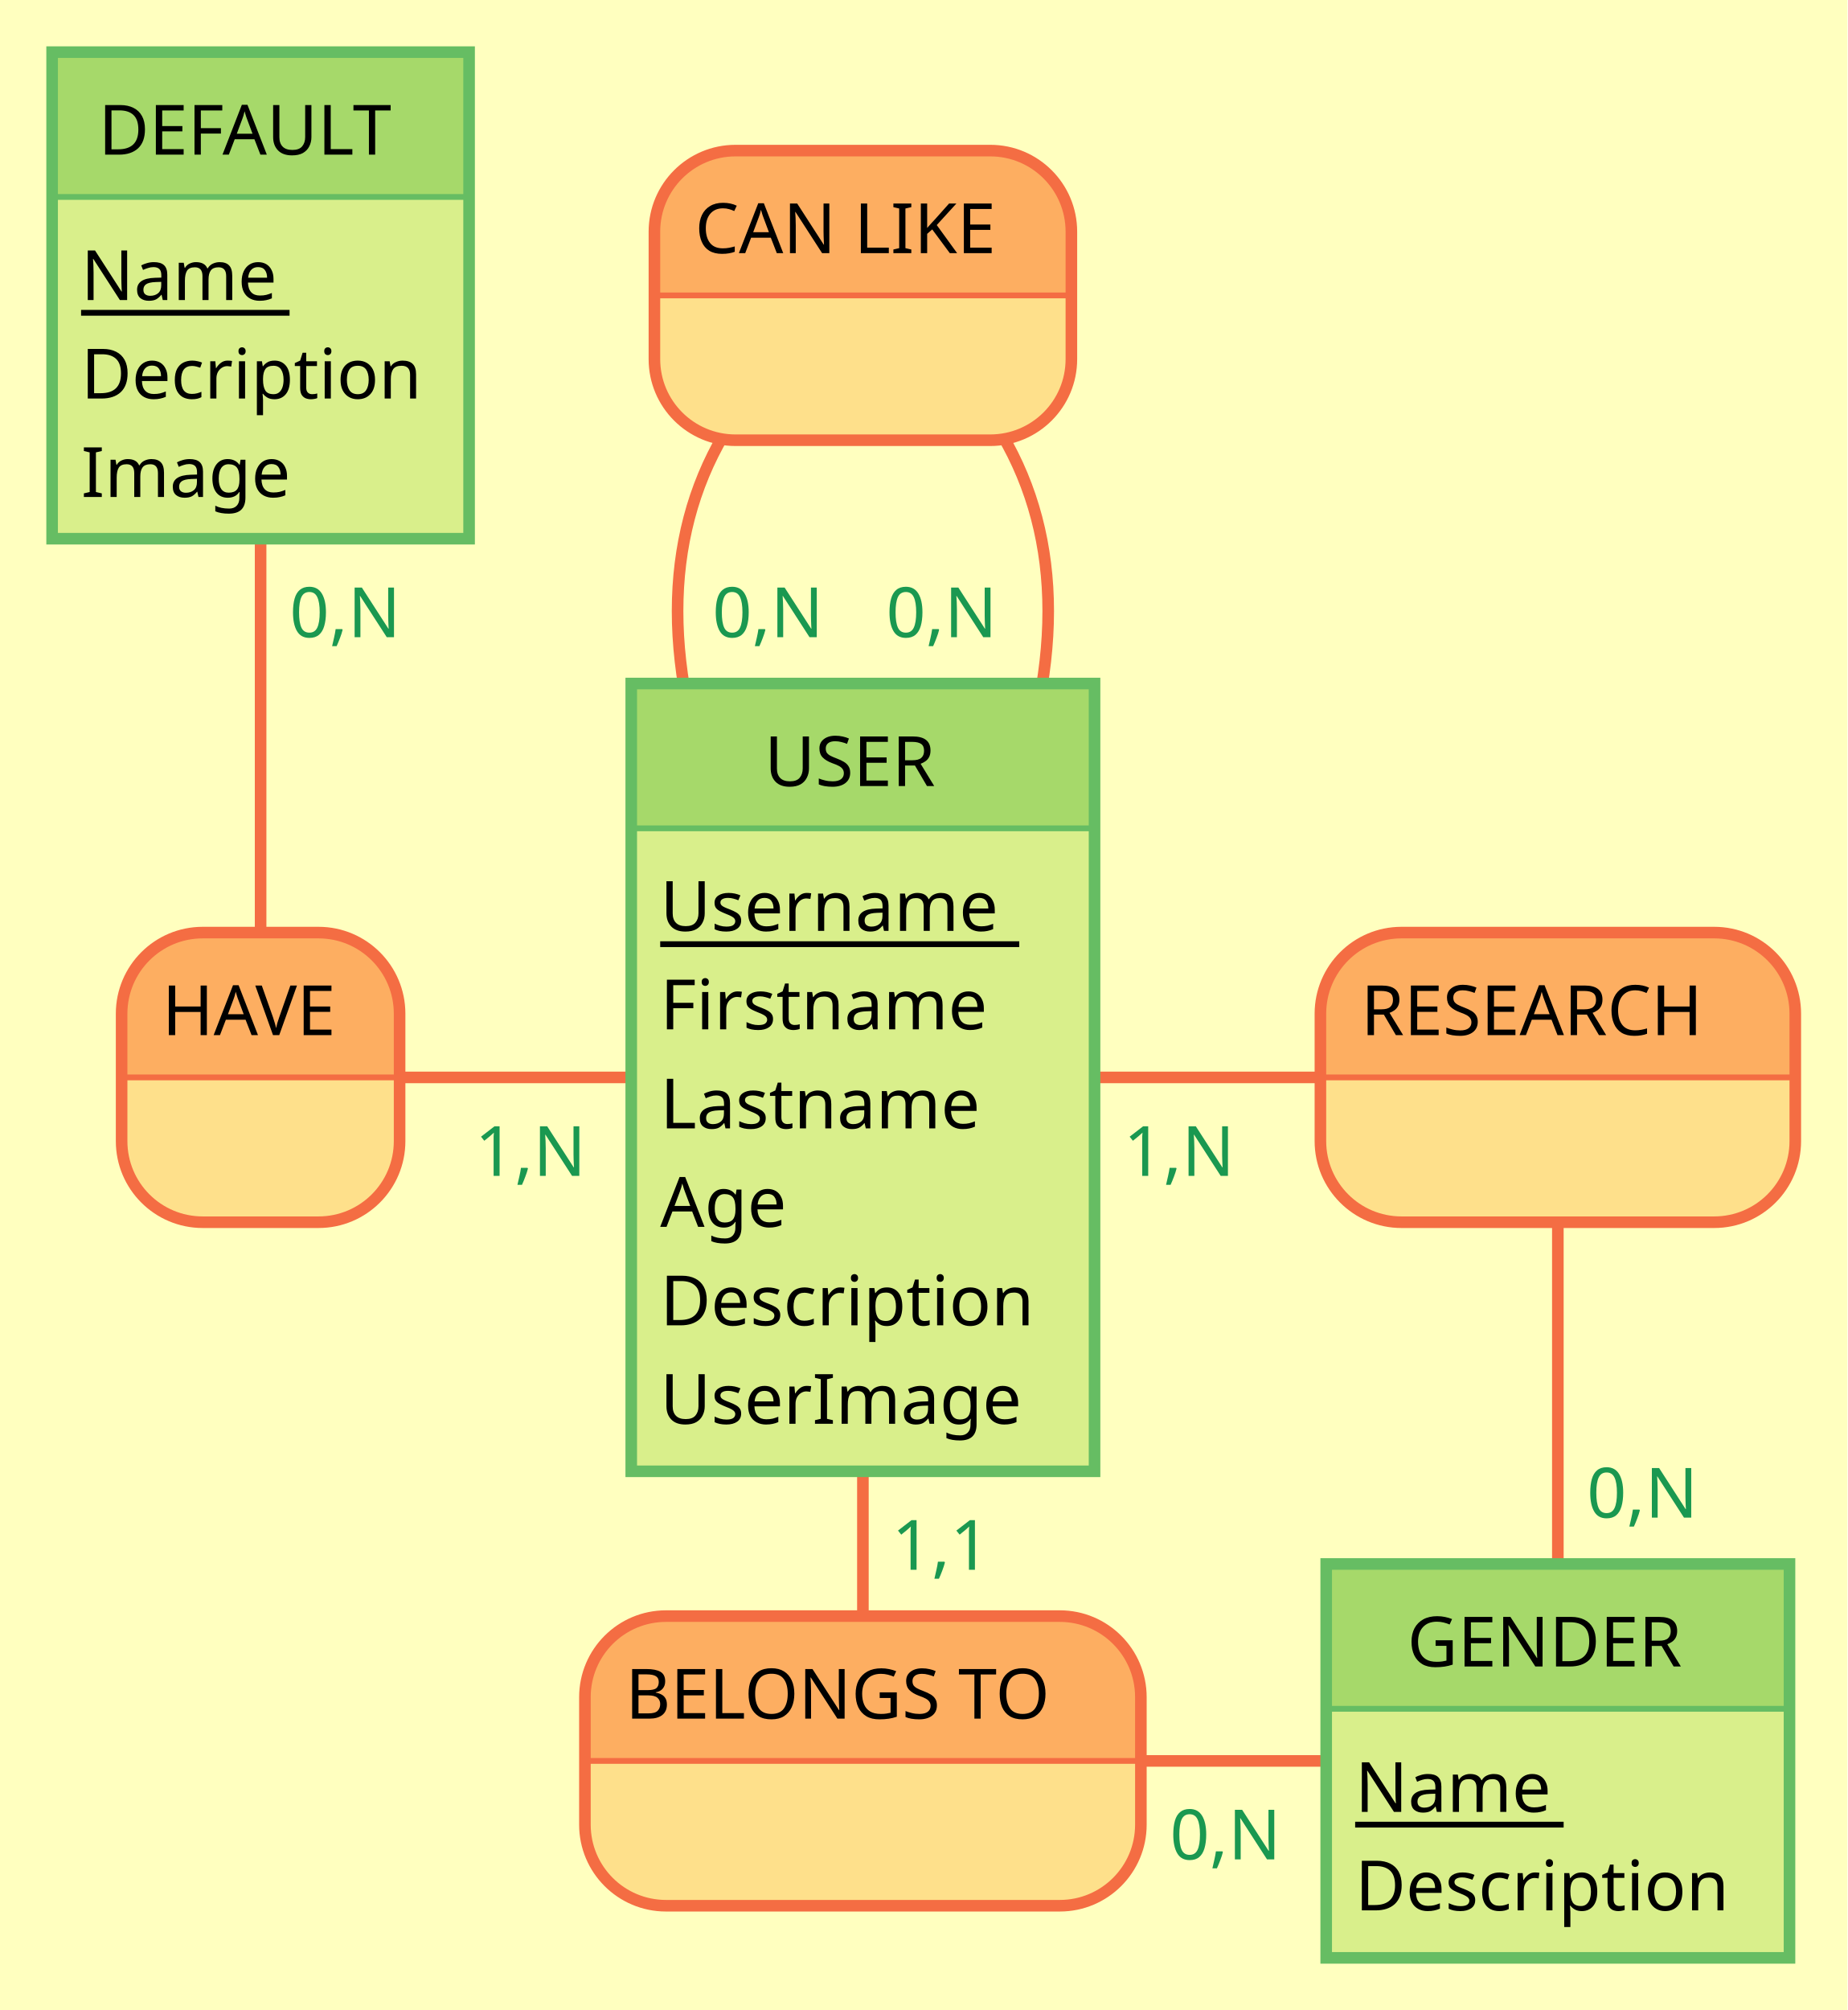
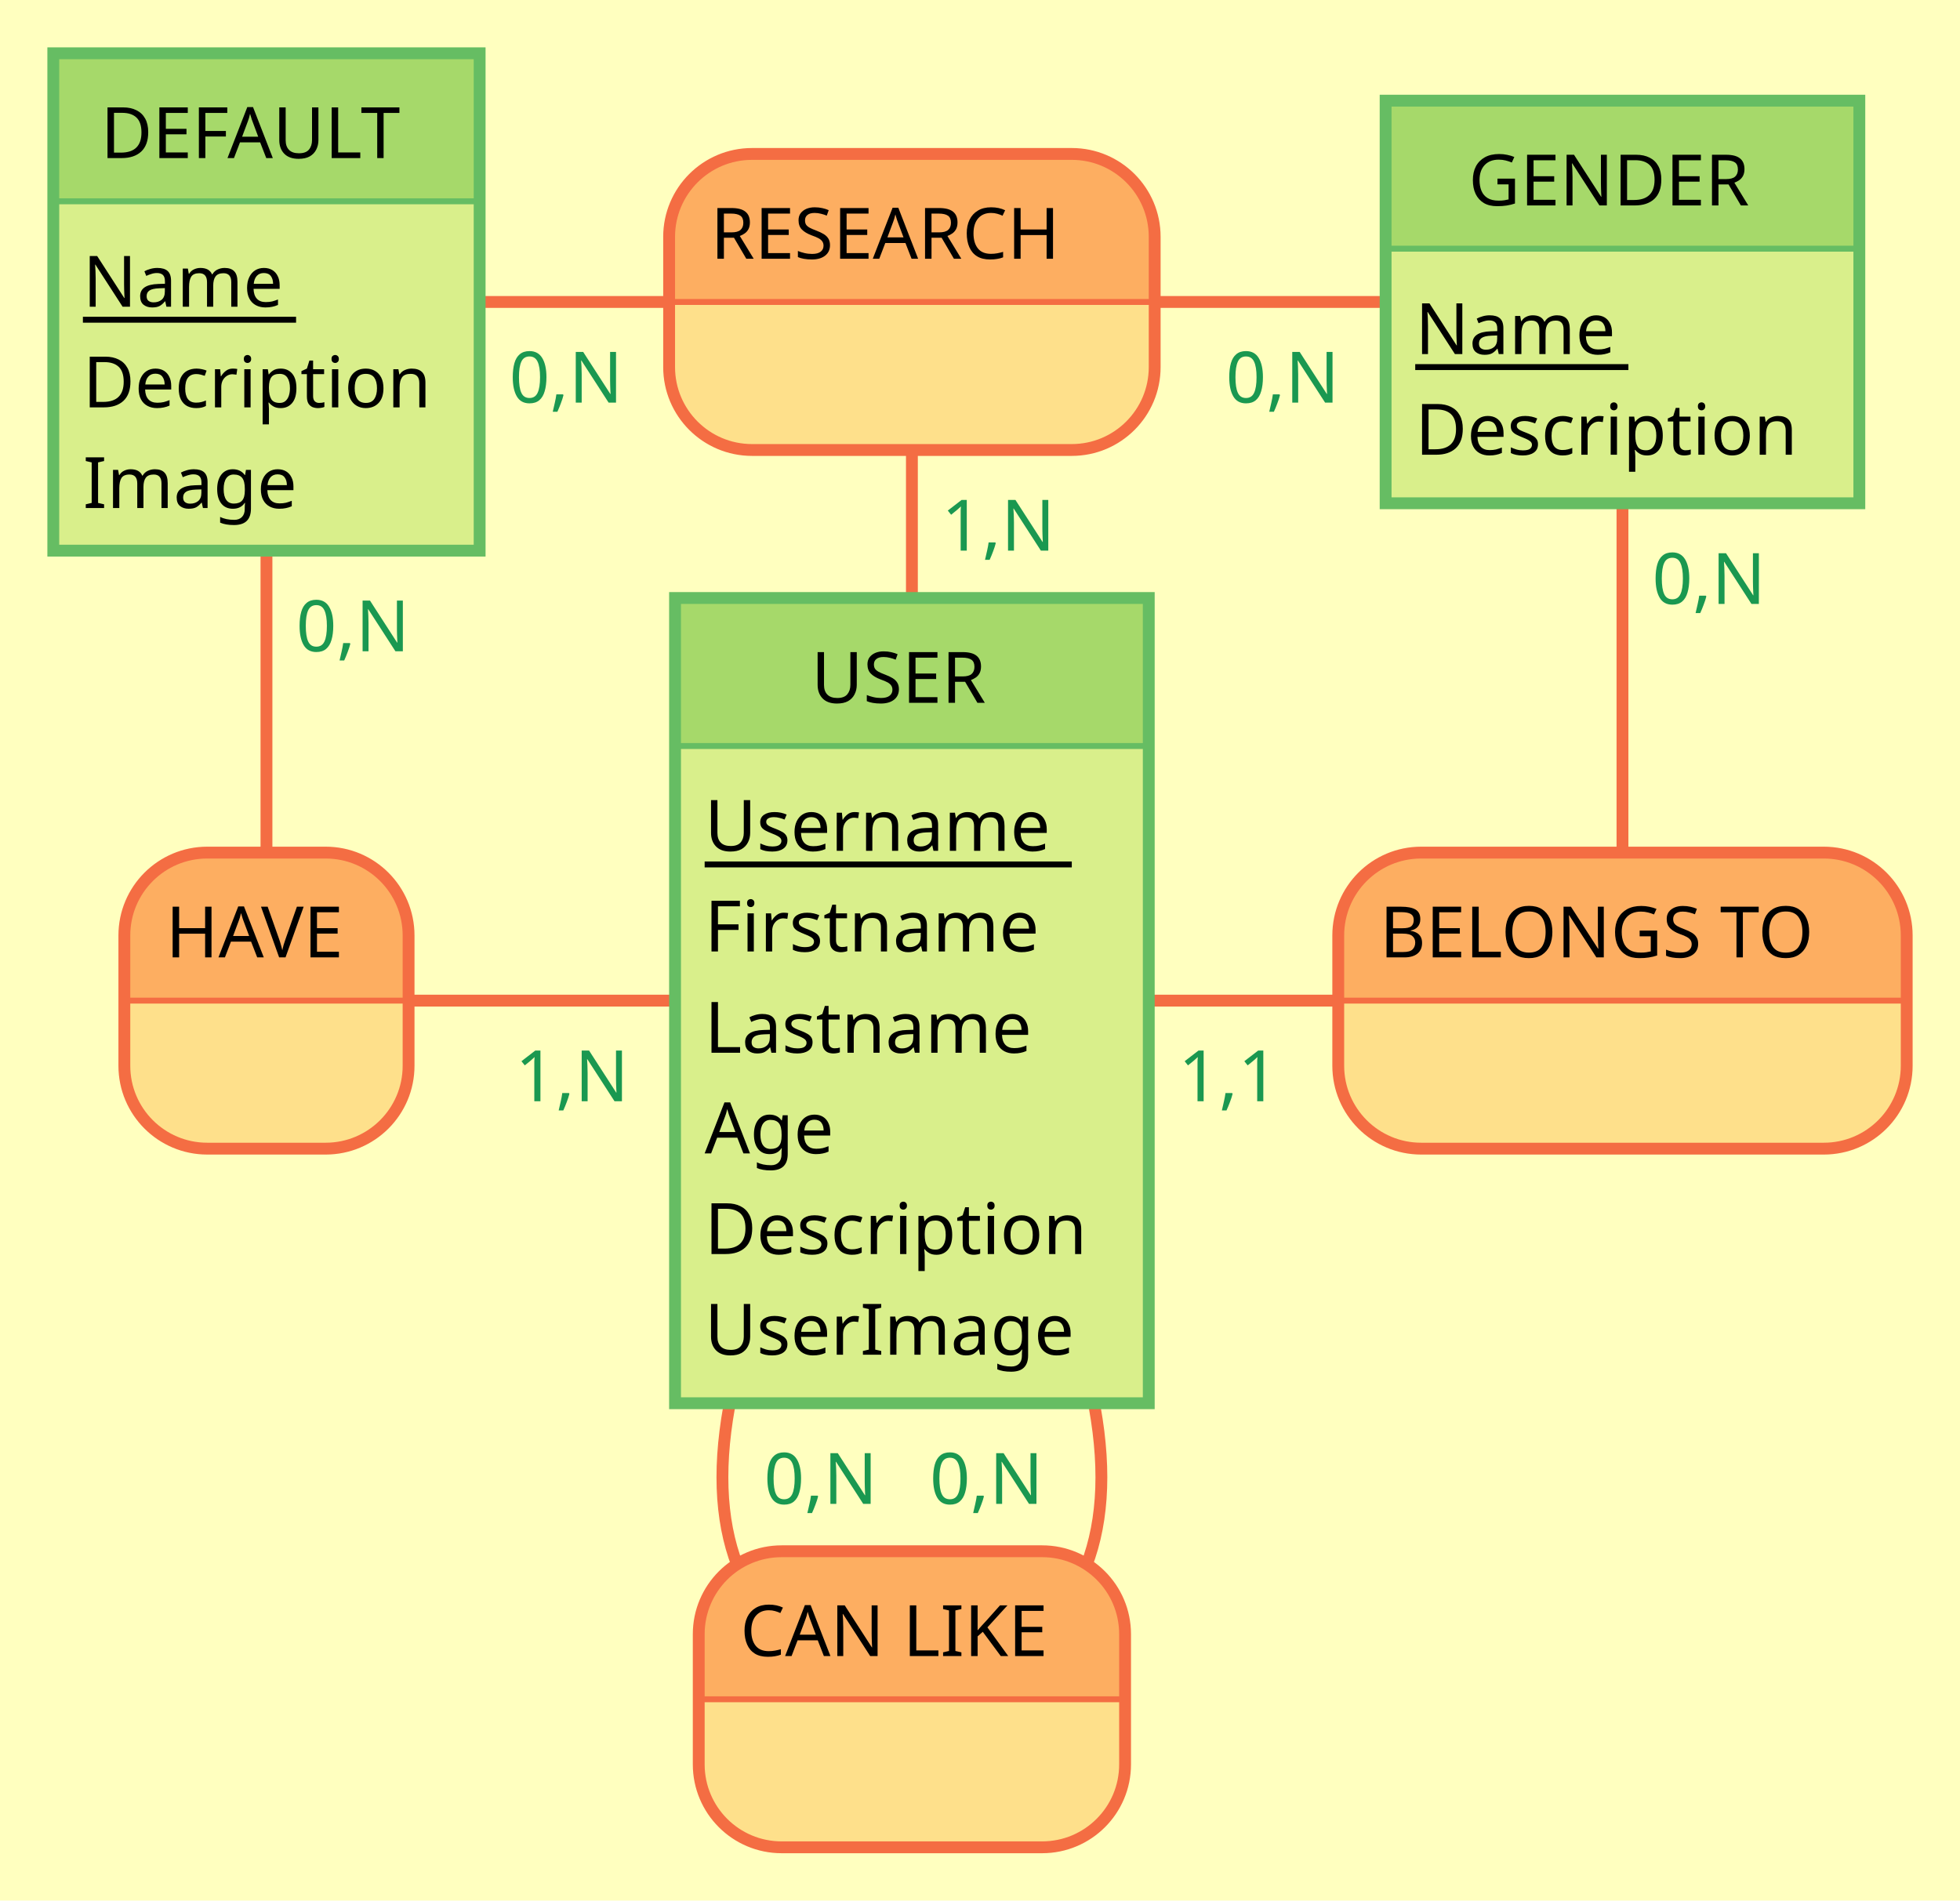
- <svg xmlns="http://www.w3.org/2000/svg" width="319" height="347" view_box="0 0 319 347">\n\n<rect id="frame" x="0" y="0" width="319" height="347" fill="#ffffbf" stroke="none" stroke-width="0" />
-   <line x1="149" y1="186" x2="269" y2="186" stroke="#f46d43" stroke-width="2" />
-   <text x="194" y="203.0" fill="#1a9850" font-family="Verdana" font-size="12">1,N</text>
-   <line x1="269" y1="304" x2="269" y2="186" stroke="#f46d43" stroke-width="2" />
-   <text x="274.0" y="262" fill="#1a9850" font-family="Verdana" font-size="12">0,N</text>
+ <svg xmlns="http://www.w3.org/2000/svg" width="331" height="321" view_box="0 0 331 321">\n\n<rect id="frame" x="0" y="0" width="331" height="321" fill="#ffffbf" stroke="none" stroke-width="0" />
+   <path d="M154 169 C 196.667 237.0 196.667 276.333 154 287" fill="none" stroke="#f46d43" stroke-width="2" />
+   <text x="157.0" y="254" fill="#1a9850" font-family="Verdana" font-size="12">0,N</text>
+   <path d="M154 169 C 111.333 237.0 111.333 276.333 154 287" fill="none" stroke="#f46d43" stroke-width="2" />
+   <text x="129.0" y="254" fill="#1a9850" font-family="Verdana" font-size="12">0,N</text>
+   <g id="association-CAN LIKE">
+     <path d="M 176 262 a 14 14 90 0 1 14 14 V 287 h -72 V 276 a 14 14 90 0 1 14 -14" fill="#fdae61" stroke="#fdae61" stroke-width="0" />
+     <path d="M 190 287.0 v 11 a 14 14 90 0 1 -14 14 H 132 a 14 14 90 0 1 -14 -14 V 287.0 H 72" fill="#fee08b" stroke="#fee08b" stroke-width="0" />
+     <rect x="118" y="262" width="72" height="50" fill="none" rx="14" stroke="#f46d43" stroke-width="2" />
+     <line x1="118" y1="287" x2="190" y2="287" stroke="#f46d43" stroke-width="1" />
+     <text x="125" y="279.7" fill="#000000" font-family="Verdana" font-size="12">CAN LIKE</text>
+   </g>
+   <line x1="274" y1="51" x2="274" y2="169" stroke="#f46d43" stroke-width="2" />
+   <text x="279.0" y="102" fill="#1a9850" font-family="Verdana" font-size="12">0,N</text>
+   <line x1="154" y1="169" x2="274" y2="169" stroke="#f46d43" stroke-width="2" />
+   <text x="199" y="186.0" fill="#1a9850" font-family="Verdana" font-size="12">1,1</text>
+   <g id="association-BELONGS TO">
+     <path d="M 308 144 a 14 14 90 0 1 14 14 V 169 h -96 V 158 a 14 14 90 0 1 14 -14" fill="#fdae61" stroke="#fdae61" stroke-width="0" />
+     <path d="M 322 169.0 v 11 a 14 14 90 0 1 -14 14 H 240 a 14 14 90 0 1 -14 -14 V 169.0 H 96" fill="#fee08b" stroke="#fee08b" stroke-width="0" />
+     <rect x="226" y="144" width="96" height="50" fill="none" rx="14" stroke="#f46d43" stroke-width="2" />
+     <line x1="226" y1="169" x2="322" y2="169" stroke="#f46d43" stroke-width="1" />
+     <text x="233" y="161.7" fill="#000000" font-family="Verdana" font-size="12">BELONGS TO</text>
+   </g>
+   <line x1="45" y1="51" x2="45" y2="169" stroke="#f46d43" stroke-width="2" />
+   <text x="50.0" y="110" fill="#1a9850" font-family="Verdana" font-size="12">0,N</text>
+   <line x1="154" y1="169" x2="45" y2="169" stroke="#f46d43" stroke-width="2" />
+   <text x="87" y="186.0" fill="#1a9850" font-family="Verdana" font-size="12">1,N</text>
+   <g id="association-HAVE">
+     <path d="M 55 144 a 14 14 90 0 1 14 14 V 169 h -48 V 158 a 14 14 90 0 1 14 -14" fill="#fdae61" stroke="#fdae61" stroke-width="0" />
+     <path d="M 69 169.0 v 11 a 14 14 90 0 1 -14 14 H 35 a 14 14 90 0 1 -14 -14 V 169.0 H 48" fill="#fee08b" stroke="#fee08b" stroke-width="0" />
+     <rect x="21" y="144" width="48" height="50" fill="none" rx="14" stroke="#f46d43" stroke-width="2" />
+     <line x1="21" y1="169" x2="69" y2="169" stroke="#f46d43" stroke-width="1" />
+     <text x="28" y="161.7" fill="#000000" font-family="Verdana" font-size="12">HAVE</text>
+   </g>
+   <line x1="154" y1="169" x2="154" y2="51" stroke="#f46d43" stroke-width="2" />
+   <text x="159.0" y="93" fill="#1a9850" font-family="Verdana" font-size="12">1,N</text>
+   <line x1="274" y1="51" x2="154" y2="51" stroke="#f46d43" stroke-width="2" />
+   <text x="207" y="68.0" fill="#1a9850" font-family="Verdana" font-size="12">0,N</text>
+   <line x1="45" y1="51" x2="154" y2="51" stroke="#f46d43" stroke-width="2" />
+   <text x="86" y="68.0" fill="#1a9850" font-family="Verdana" font-size="12">0,N</text>
  <g id="association-RESEARCH">
-     <path d="M 296 161 a 14 14 90 0 1 14 14 V 186 h -82 V 175 a 14 14 90 0 1 14 -14" fill="#fdae61" stroke="#fdae61" stroke-width="0" />
-     <path d="M 310 186.0 v 11 a 14 14 90 0 1 -14 14 H 242 a 14 14 90 0 1 -14 -14 V 186.0 H 82" fill="#fee08b" stroke="#fee08b" stroke-width="0" />
-     <rect x="228" y="161" width="82" height="50" fill="none" rx="14" stroke="#f46d43" stroke-width="2" />
-     <line x1="228" y1="186" x2="310" y2="186" stroke="#f46d43" stroke-width="1" />
-     <text x="235" y="178.7" fill="#000000" font-family="Verdana" font-size="12">RESEARCH</text>
-   </g>
-   <line x1="269" y1="304" x2="149" y2="304" stroke="#f46d43" stroke-width="2" />
-   <text x="202" y="321.0" fill="#1a9850" font-family="Verdana" font-size="12">0,N</text>
-   <line x1="149" y1="186" x2="149" y2="304" stroke="#f46d43" stroke-width="2" />
-   <text x="154.0" y="271" fill="#1a9850" font-family="Verdana" font-size="12">1,1</text>
-   <g id="association-BELONGS TO">
-     <path d="M 183 279 a 14 14 90 0 1 14 14 V 304 h -96 V 293 a 14 14 90 0 1 14 -14" fill="#fdae61" stroke="#fdae61" stroke-width="0" />
-     <path d="M 197 304.0 v 11 a 14 14 90 0 1 -14 14 H 115 a 14 14 90 0 1 -14 -14 V 304.0 H 96" fill="#fee08b" stroke="#fee08b" stroke-width="0" />
-     <rect x="101" y="279" width="96" height="50" fill="none" rx="14" stroke="#f46d43" stroke-width="2" />
-     <line x1="101" y1="304" x2="197" y2="304" stroke="#f46d43" stroke-width="1" />
-     <text x="108" y="296.7" fill="#000000" font-family="Verdana" font-size="12">BELONGS TO</text>
-   </g>
-   <line x1="45" y1="51" x2="45" y2="186" stroke="#f46d43" stroke-width="2" />
-   <text x="50.0" y="110" fill="#1a9850" font-family="Verdana" font-size="12">0,N</text>
-   <line x1="149" y1="186" x2="45" y2="186" stroke="#f46d43" stroke-width="2" />
-   <text x="82" y="203.0" fill="#1a9850" font-family="Verdana" font-size="12">1,N</text>
-   <g id="association-HAVE">
-     <path d="M 55 161 a 14 14 90 0 1 14 14 V 186 h -48 V 175 a 14 14 90 0 1 14 -14" fill="#fdae61" stroke="#fdae61" stroke-width="0" />
-     <path d="M 69 186.0 v 11 a 14 14 90 0 1 -14 14 H 35 a 14 14 90 0 1 -14 -14 V 186.0 H 48" fill="#fee08b" stroke="#fee08b" stroke-width="0" />
-     <rect x="21" y="161" width="48" height="50" fill="none" rx="14" stroke="#f46d43" stroke-width="2" />
-     <line x1="21" y1="186" x2="69" y2="186" stroke="#f46d43" stroke-width="1" />
-     <text x="28" y="178.7" fill="#000000" font-family="Verdana" font-size="12">HAVE</text>
-   </g>
-   <path d="M149 186 C 106.333 123.667 106.333 78.667 149 51" fill="none" stroke="#f46d43" stroke-width="2" />
-   <text x="123.0" y="110" fill="#1a9850" font-family="Verdana" font-size="12">0,N</text>
-   <path d="M149 186 C 191.667 123.667 191.667 78.667 149 51" fill="none" stroke="#f46d43" stroke-width="2" />
-   <text x="153.0" y="110" fill="#1a9850" font-family="Verdana" font-size="12">0,N</text>
-   <g id="association-CAN LIKE">
-     <path d="M 171 26 a 14 14 90 0 1 14 14 V 51 h -72 V 40 a 14 14 90 0 1 14 -14" fill="#fdae61" stroke="#fdae61" stroke-width="0" />
-     <path d="M 185 51.0 v 11 a 14 14 90 0 1 -14 14 H 127 a 14 14 90 0 1 -14 -14 V 51.0 H 72" fill="#fee08b" stroke="#fee08b" stroke-width="0" />
-     <rect x="113" y="26" width="72" height="50" fill="none" rx="14" stroke="#f46d43" stroke-width="2" />
-     <line x1="113" y1="51" x2="185" y2="51" stroke="#f46d43" stroke-width="1" />
-     <text x="120" y="43.7" fill="#000000" font-family="Verdana" font-size="12">CAN LIKE</text>
+     <path d="M 181 26 a 14 14 90 0 1 14 14 V 51 h -82 V 40 a 14 14 90 0 1 14 -14" fill="#fdae61" stroke="#fdae61" stroke-width="0" />
+     <path d="M 195 51.0 v 11 a 14 14 90 0 1 -14 14 H 127 a 14 14 90 0 1 -14 -14 V 51.0 H 82" fill="#fee08b" stroke="#fee08b" stroke-width="0" />
+     <rect x="113" y="26" width="82" height="50" fill="none" rx="14" stroke="#f46d43" stroke-width="2" />
+     <line x1="113" y1="51" x2="195" y2="51" stroke="#f46d43" stroke-width="1" />
+     <text x="120" y="43.7" fill="#000000" font-family="Verdana" font-size="12">RESEARCH</text>
  </g>
  <g id="entity-DEFAULT">
    <g id="frame-DEFAULT">
      <rect x="9" y="9" width="72" height="25" fill="#a6d96a" stroke="#a6d96a" stroke-width="0" />
      <rect x="9" y="34.0" width="72" height="59" fill="#d9ef8b" stroke="#d9ef8b" stroke-width="0" />
      <rect x="9" y="9" width="72" height="84" fill="none" stroke="#66bd63" stroke-width="2" />
      <line x1="9" y1="34" x2="81" y2="34" stroke="#66bd63" stroke-width="1" />
    </g>
    <text x="17" y="26.7" fill="#000000" font-family="Verdana" font-size="12">DEFAULT</text>
    <text x="14" y="51.8" fill="#000000" font-family="Verdana" font-size="12">Name</text>
    <line x1="14" y1="54" x2="50" y2="54" stroke="#000000" stroke-width="1" />
    <text x="14" y="68.8" fill="#000000" font-family="Verdana" font-size="12">Decription</text>
    <text x="14" y="85.8" fill="#000000" font-family="Verdana" font-size="12">Image</text>
  </g>
  <g id="entity-GENDER">
    <g id="frame-GENDER">
-       <rect x="229" y="270" width="80" height="25" fill="#a6d96a" stroke="#a6d96a" stroke-width="0" />
-       <rect x="229" y="295.0" width="80" height="43" fill="#d9ef8b" stroke="#d9ef8b" stroke-width="0" />
-       <rect x="229" y="270" width="80" height="68" fill="none" stroke="#66bd63" stroke-width="2" />
-       <line x1="229" y1="295" x2="309" y2="295" stroke="#66bd63" stroke-width="1" />
+       <rect x="234" y="17" width="80" height="25" fill="#a6d96a" stroke="#a6d96a" stroke-width="0" />
+       <rect x="234" y="42.0" width="80" height="43" fill="#d9ef8b" stroke="#d9ef8b" stroke-width="0" />
+       <rect x="234" y="17" width="80" height="68" fill="none" stroke="#66bd63" stroke-width="2" />
+       <line x1="234" y1="42" x2="314" y2="42" stroke="#66bd63" stroke-width="1" />
    </g>
-     <text x="243" y="287.7" fill="#000000" font-family="Verdana" font-size="12">GENDER</text>
-     <text x="234" y="312.8" fill="#000000" font-family="Verdana" font-size="12">Name</text>
-     <line x1="234" y1="315" x2="270" y2="315" stroke="#000000" stroke-width="1" />
-     <text x="234" y="329.8" fill="#000000" font-family="Verdana" font-size="12">Description</text>
+     <text x="248" y="34.7" fill="#000000" font-family="Verdana" font-size="12">GENDER</text>
+     <text x="239" y="59.8" fill="#000000" font-family="Verdana" font-size="12">Name</text>
+     <line x1="239" y1="62" x2="275" y2="62" stroke="#000000" stroke-width="1" />
+     <text x="239" y="76.8" fill="#000000" font-family="Verdana" font-size="12">Description</text>
  </g>
  <g id="entity-USER">
    <g id="frame-USER">
-       <rect x="109" y="118" width="80" height="25" fill="#a6d96a" stroke="#a6d96a" stroke-width="0" />
-       <rect x="109" y="143.0" width="80" height="111" fill="#d9ef8b" stroke="#d9ef8b" stroke-width="0" />
-       <rect x="109" y="118" width="80" height="136" fill="none" stroke="#66bd63" stroke-width="2" />
-       <line x1="109" y1="143" x2="189" y2="143" stroke="#66bd63" stroke-width="1" />
+       <rect x="114" y="101" width="80" height="25" fill="#a6d96a" stroke="#a6d96a" stroke-width="0" />
+       <rect x="114" y="126.0" width="80" height="111" fill="#d9ef8b" stroke="#d9ef8b" stroke-width="0" />
+       <rect x="114" y="101" width="80" height="136" fill="none" stroke="#66bd63" stroke-width="2" />
+       <line x1="114" y1="126" x2="194" y2="126" stroke="#66bd63" stroke-width="1" />
    </g>
-     <text x="132" y="135.7" fill="#000000" font-family="Verdana" font-size="12">USER</text>
-     <text x="114" y="160.7" fill="#000000" font-family="Verdana" font-size="12">Username</text>
-     <line x1="114" y1="163" x2="176" y2="163" stroke="#000000" stroke-width="1" />
-     <text x="114" y="177.7" fill="#000000" font-family="Verdana" font-size="12">Firstname</text>
-     <text x="114" y="194.8" fill="#000000" font-family="Verdana" font-size="12">Lastname</text>
-     <text x="114" y="211.8" fill="#000000" font-family="Verdana" font-size="12">Age</text>
-     <text x="114" y="228.8" fill="#000000" font-family="Verdana" font-size="12">Description</text>
-     <text x="114" y="245.8" fill="#000000" font-family="Verdana" font-size="12">UserImage</text>
+     <text x="137" y="118.7" fill="#000000" font-family="Verdana" font-size="12">USER</text>
+     <text x="119" y="143.7" fill="#000000" font-family="Verdana" font-size="12">Username</text>
+     <line x1="119" y1="146" x2="181" y2="146" stroke="#000000" stroke-width="1" />
+     <text x="119" y="160.7" fill="#000000" font-family="Verdana" font-size="12">Firstname</text>
+     <text x="119" y="177.8" fill="#000000" font-family="Verdana" font-size="12">Lastname</text>
+     <text x="119" y="194.8" fill="#000000" font-family="Verdana" font-size="12">Age</text>
+     <text x="119" y="211.8" fill="#000000" font-family="Verdana" font-size="12">Description</text>
+     <text x="119" y="228.8" fill="#000000" font-family="Verdana" font-size="12">UserImage</text>
  </g>
</svg>
